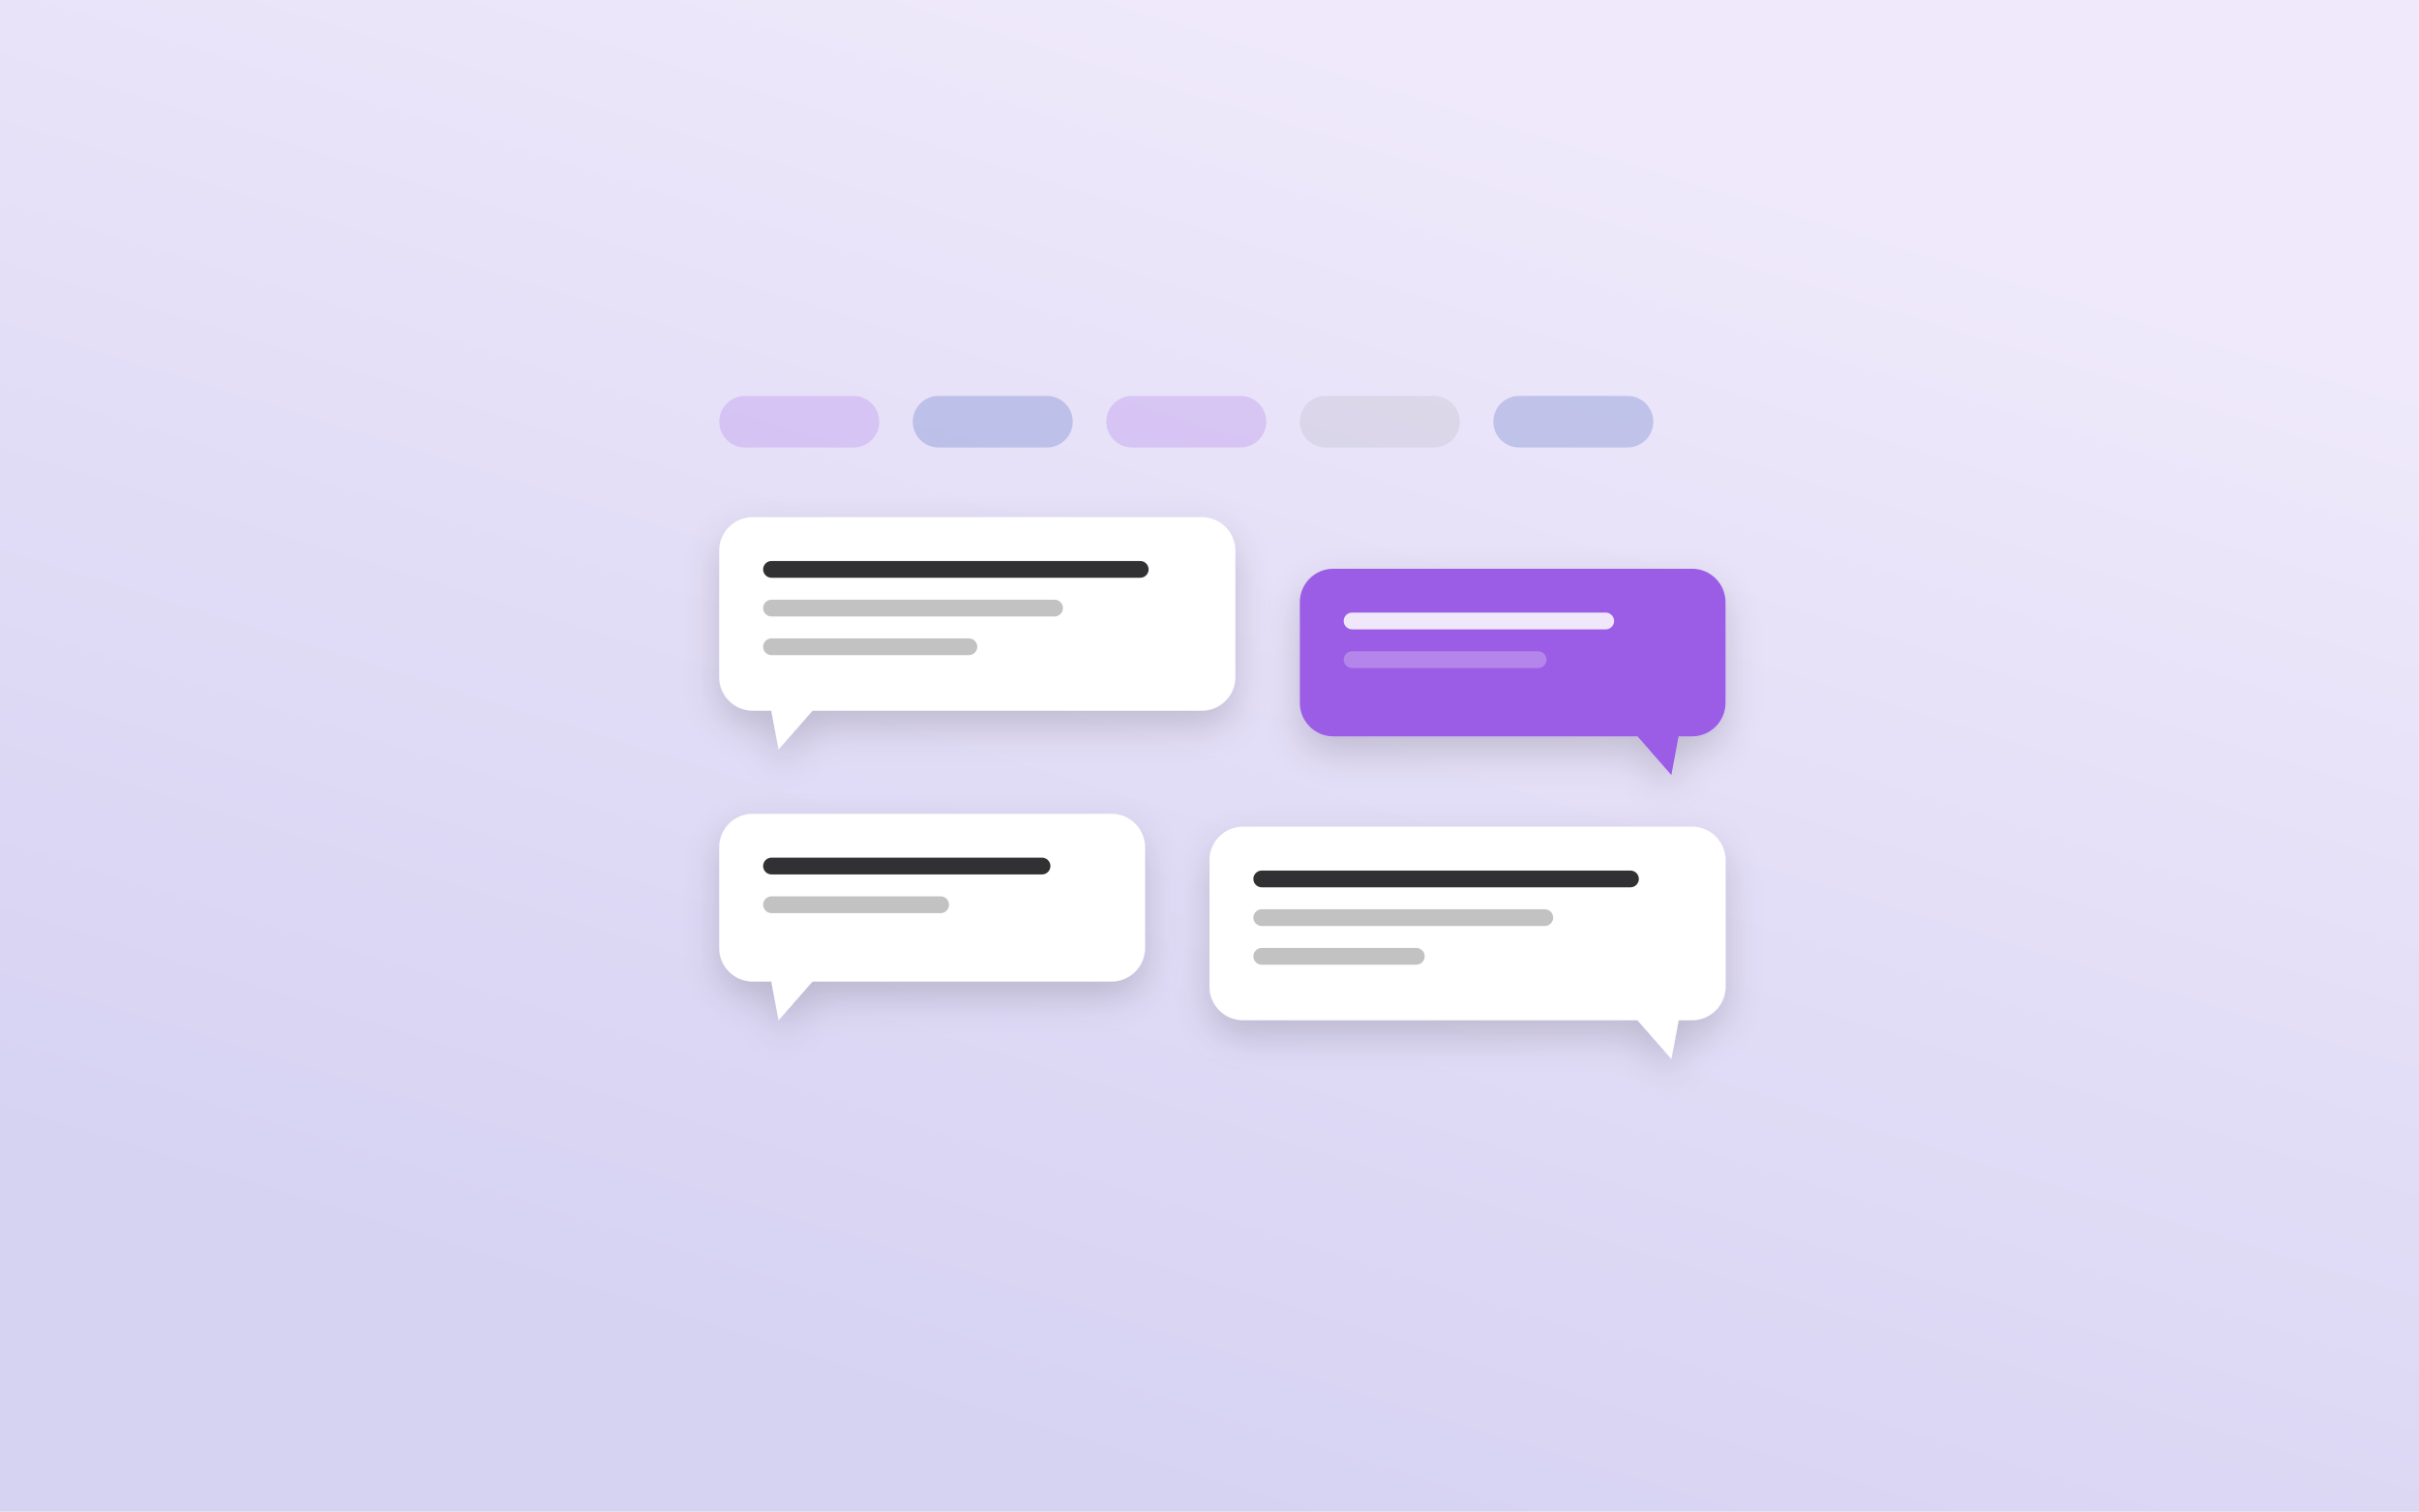
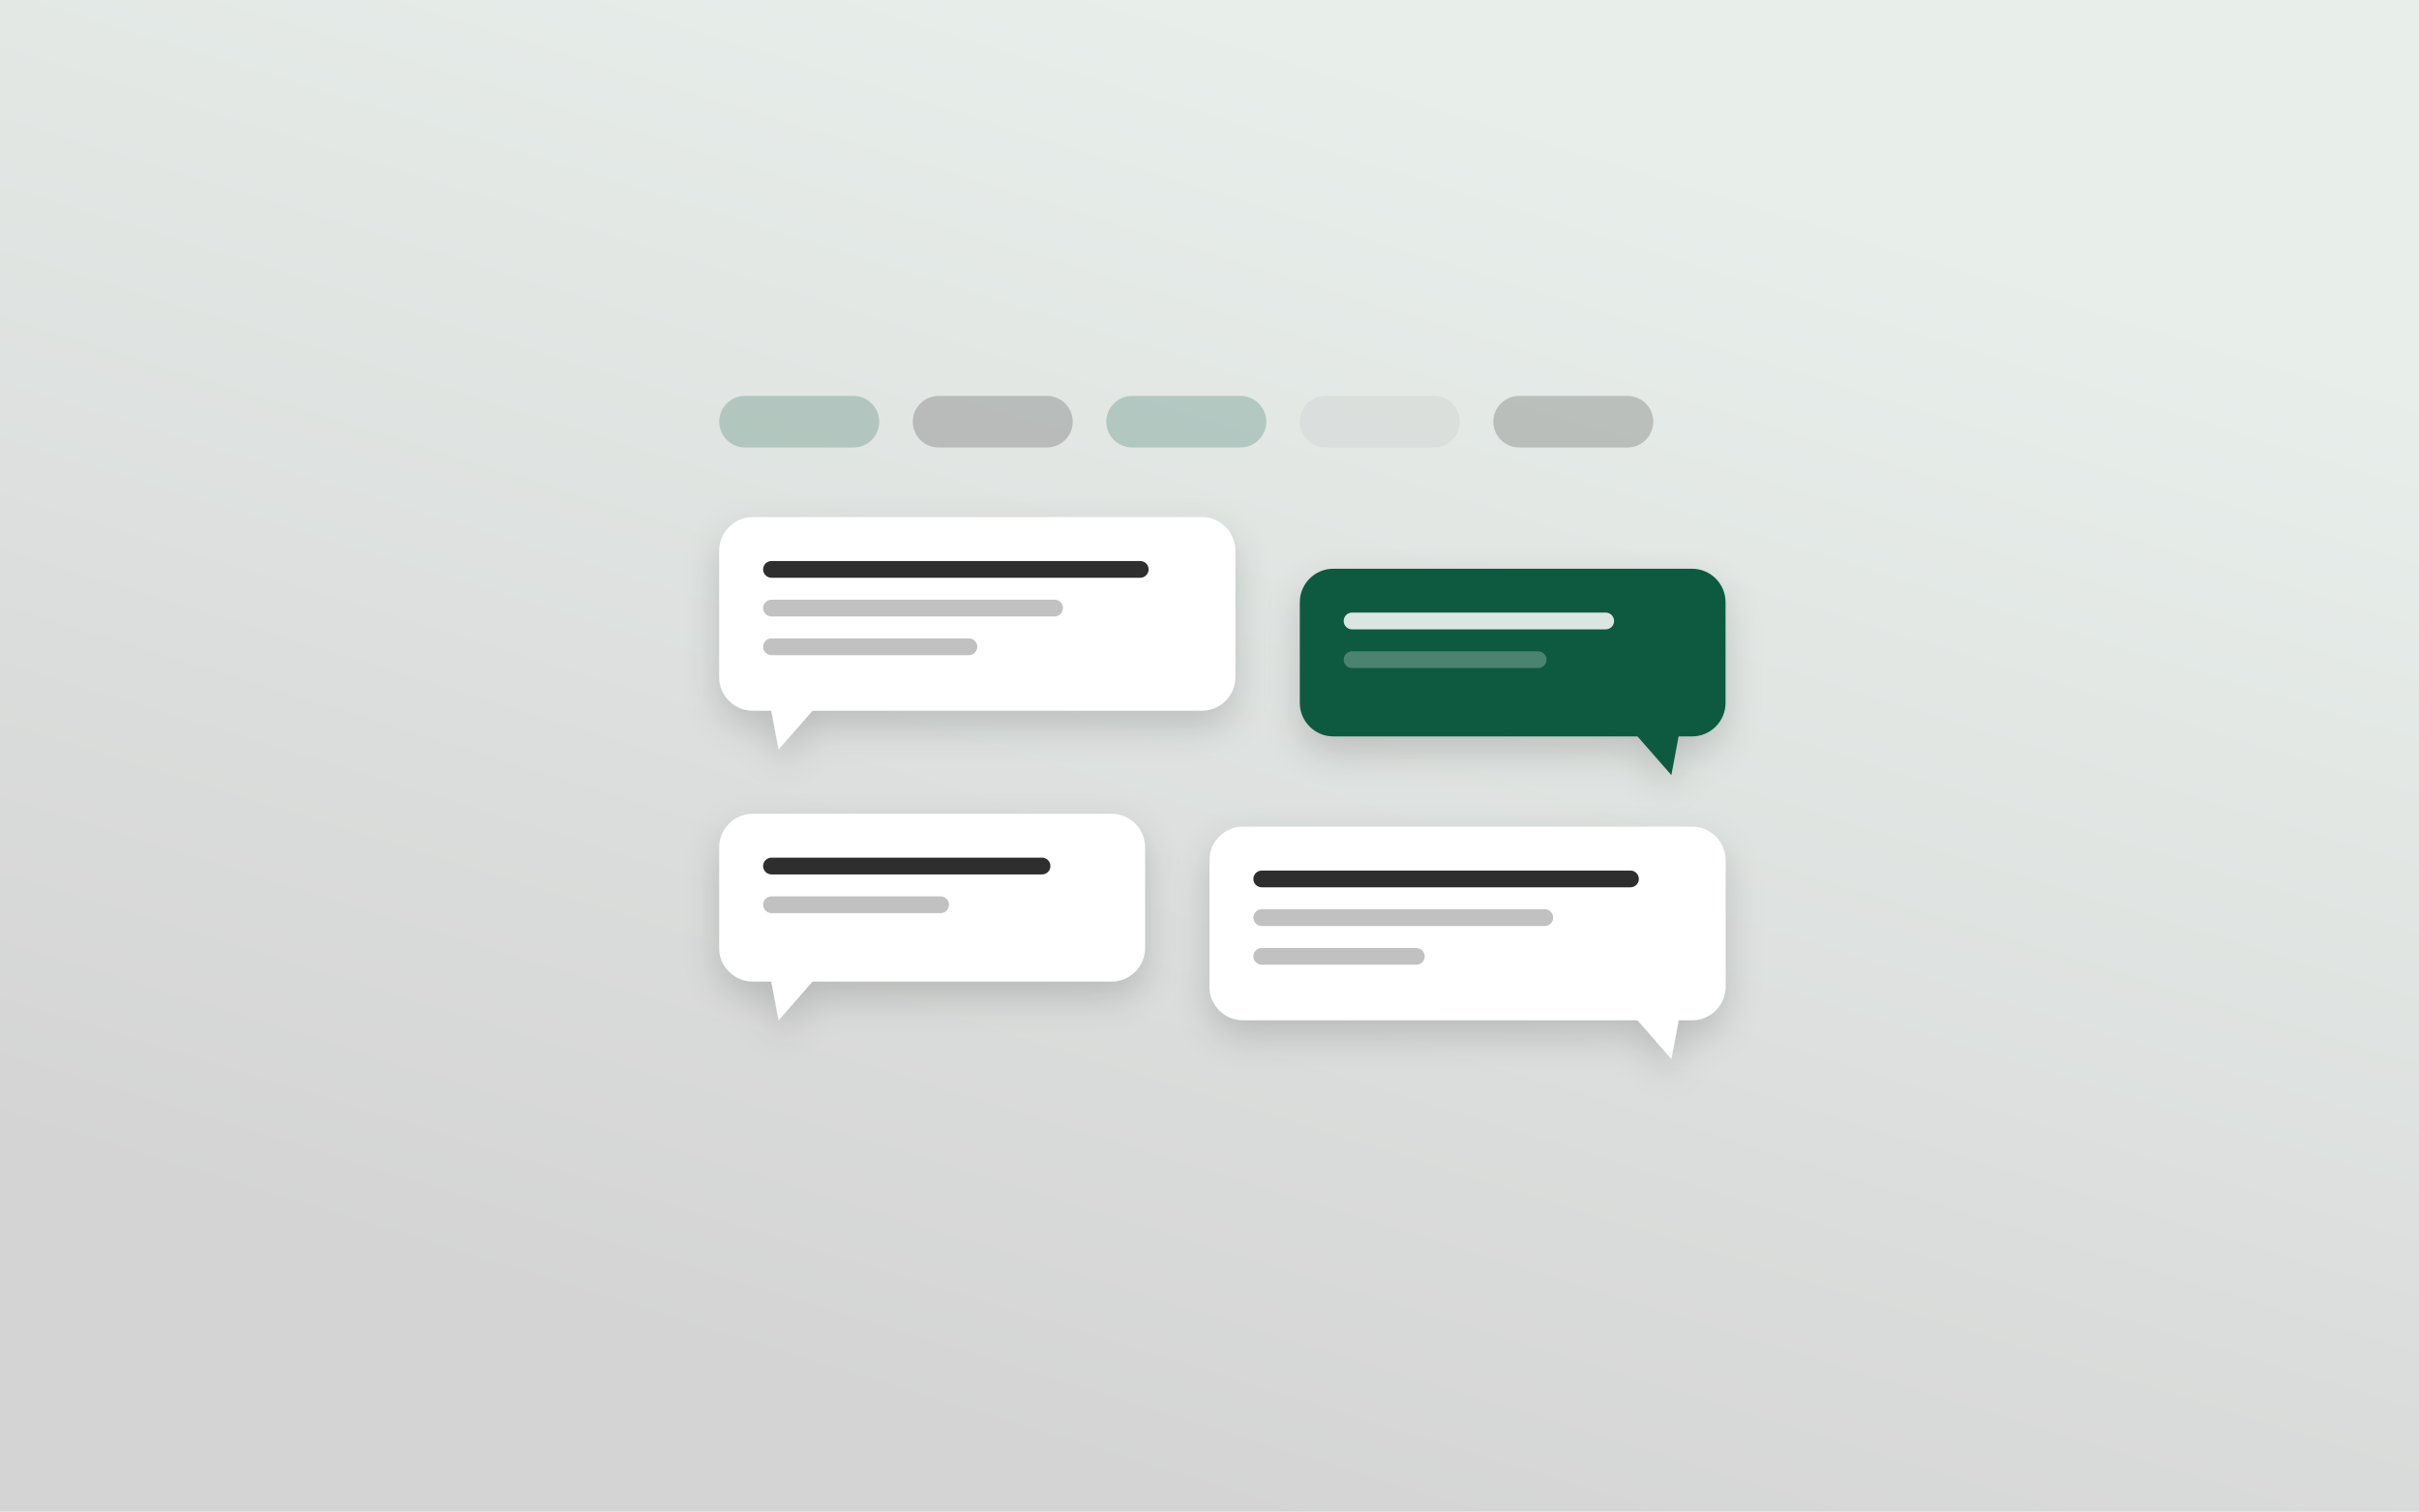
<svg xmlns="http://www.w3.org/2000/svg" viewBox="0 0 1200 750" width="1200" height="750">
  <defs>
    <linearGradient id="bg" x1="0.7" y1="0.1" x2="0.3" y2="0.9">
-       <stop offset="0" stop-color="#efe9fb" />
-       <stop offset="1" stop-color="#d6d2f2" />
+       <stop offset="0" stop-color="#e8efeb" />
+       <stop offset="1" stop-color="#d4d4d4" />
    </linearGradient>
    <filter id="sh" x="-20%" y="-20%" width="140%" height="160%">
-       <feDropShadow dx="0" dy="12" stdDeviation="14" flood-color="#0d0d10" flood-opacity=".16" />
+       <feDropShadow dx="0" dy="12" stdDeviation="14" flood-color="#0a0a0a" flood-opacity=".16" />
    </filter>
  </defs>
  <rect width="1200" height="750" fill="url(#bg)" />
  <g transform="translate(600 375) scale(0.64) translate(-600 -375)">
-     <rect x="220" y="96" width="124" height="40" rx="20" fill="#9b5de5" fill-opacity=".22" />
-     <rect x="370" y="96" width="124" height="40" rx="20" fill="#2a4cb5" fill-opacity=".22" />
-     <rect x="520" y="96" width="124" height="40" rx="20" fill="#9b5de5" fill-opacity=".22" />
-     <rect x="670" y="96" width="124" height="40" rx="20" fill="#a9abb4" fill-opacity=".22" />
-     <rect x="820" y="96" width="124" height="40" rx="20" fill="#2a4cb5" fill-opacity=".22" />
+     <rect x="220" y="96" width="124" height="40" rx="20" fill="#0c5a41" fill-opacity=".22" />
+     <rect x="370" y="96" width="124" height="40" rx="20" fill="#262626" fill-opacity=".22" />
+     <rect x="520" y="96" width="124" height="40" rx="20" fill="#0c5a41" fill-opacity=".22" />
+     <rect x="670" y="96" width="124" height="40" rx="20" fill="#bdbdbd" fill-opacity=".22" />
+     <rect x="820" y="96" width="124" height="40" rx="20" fill="#262626" fill-opacity=".22" />
    <g filter="url(#sh)">
      <rect x="220" y="190" width="400" height="150" rx="26" fill="#fff" />
      <polygon points="260,338 294,338 266,370" fill="#fff" />
    </g>
-     <rect x="254" y="224" width="298.8" height="13" rx="6.5" fill="#0d0d10" fill-opacity="0.85" />
-     <rect x="254" y="254" width="232.4" height="13" rx="6.5" fill="#0d0d10" fill-opacity="0.25" />
-     <rect x="254" y="284" width="166" height="13" rx="6.5" fill="#0d0d10" fill-opacity="0.25" />
+     <rect x="254" y="224" width="298.8" height="13" rx="6.5" fill="#0a0a0a" fill-opacity="0.85" />
+     <rect x="254" y="254" width="232.4" height="13" rx="6.5" fill="#0a0a0a" fill-opacity="0.25" />
+     <rect x="254" y="284" width="166" height="13" rx="6.5" fill="#0a0a0a" fill-opacity="0.25" />
    <g filter="url(#sh)">
-       <rect x="670" y="230" width="330" height="130" rx="26" fill="#9b5de5" />
-       <polygon points="930,358 964,358 958,390" fill="#9b5de5" />
+       <rect x="670" y="230" width="330" height="130" rx="26" fill="#0c5a41" />
+       <polygon points="930,358 964,358 958,390" fill="#0c5a41" />
    </g>
    <rect x="704" y="264" width="209.6" height="13" rx="6.5" fill="#fff" fill-opacity="0.85" />
    <rect x="704" y="294" width="157.2" height="13" rx="6.5" fill="#fff" fill-opacity="0.25" />
    <g filter="url(#sh)">
      <rect x="220" y="420" width="330" height="130" rx="26" fill="#fff" />
      <polygon points="260,548 294,548 266,580" fill="#fff" />
    </g>
-     <rect x="254" y="454" width="222.7" height="13" rx="6.5" fill="#0d0d10" fill-opacity="0.85" />
-     <rect x="254" y="484" width="144.1" height="13" rx="6.5" fill="#0d0d10" fill-opacity="0.25" />
+     <rect x="254" y="454" width="222.7" height="13" rx="6.5" fill="#0a0a0a" fill-opacity="0.85" />
+     <rect x="254" y="484" width="144.1" height="13" rx="6.5" fill="#0a0a0a" fill-opacity="0.25" />
    <g filter="url(#sh)">
      <rect x="600" y="430" width="400" height="150" rx="26" fill="#fff" />
      <polygon points="930,578 964,578 958,610" fill="#fff" />
    </g>
-     <rect x="634" y="464" width="298.8" height="13" rx="6.5" fill="#0d0d10" fill-opacity="0.85" />
-     <rect x="634" y="494" width="232.4" height="13" rx="6.5" fill="#0d0d10" fill-opacity="0.25" />
-     <rect x="634" y="524" width="132.8" height="13" rx="6.5" fill="#0d0d10" fill-opacity="0.25" />
+     <rect x="634" y="464" width="298.8" height="13" rx="6.5" fill="#0a0a0a" fill-opacity="0.85" />
+     <rect x="634" y="494" width="232.4" height="13" rx="6.5" fill="#0a0a0a" fill-opacity="0.25" />
+     <rect x="634" y="524" width="132.8" height="13" rx="6.5" fill="#0a0a0a" fill-opacity="0.25" />
  </g>
</svg>
